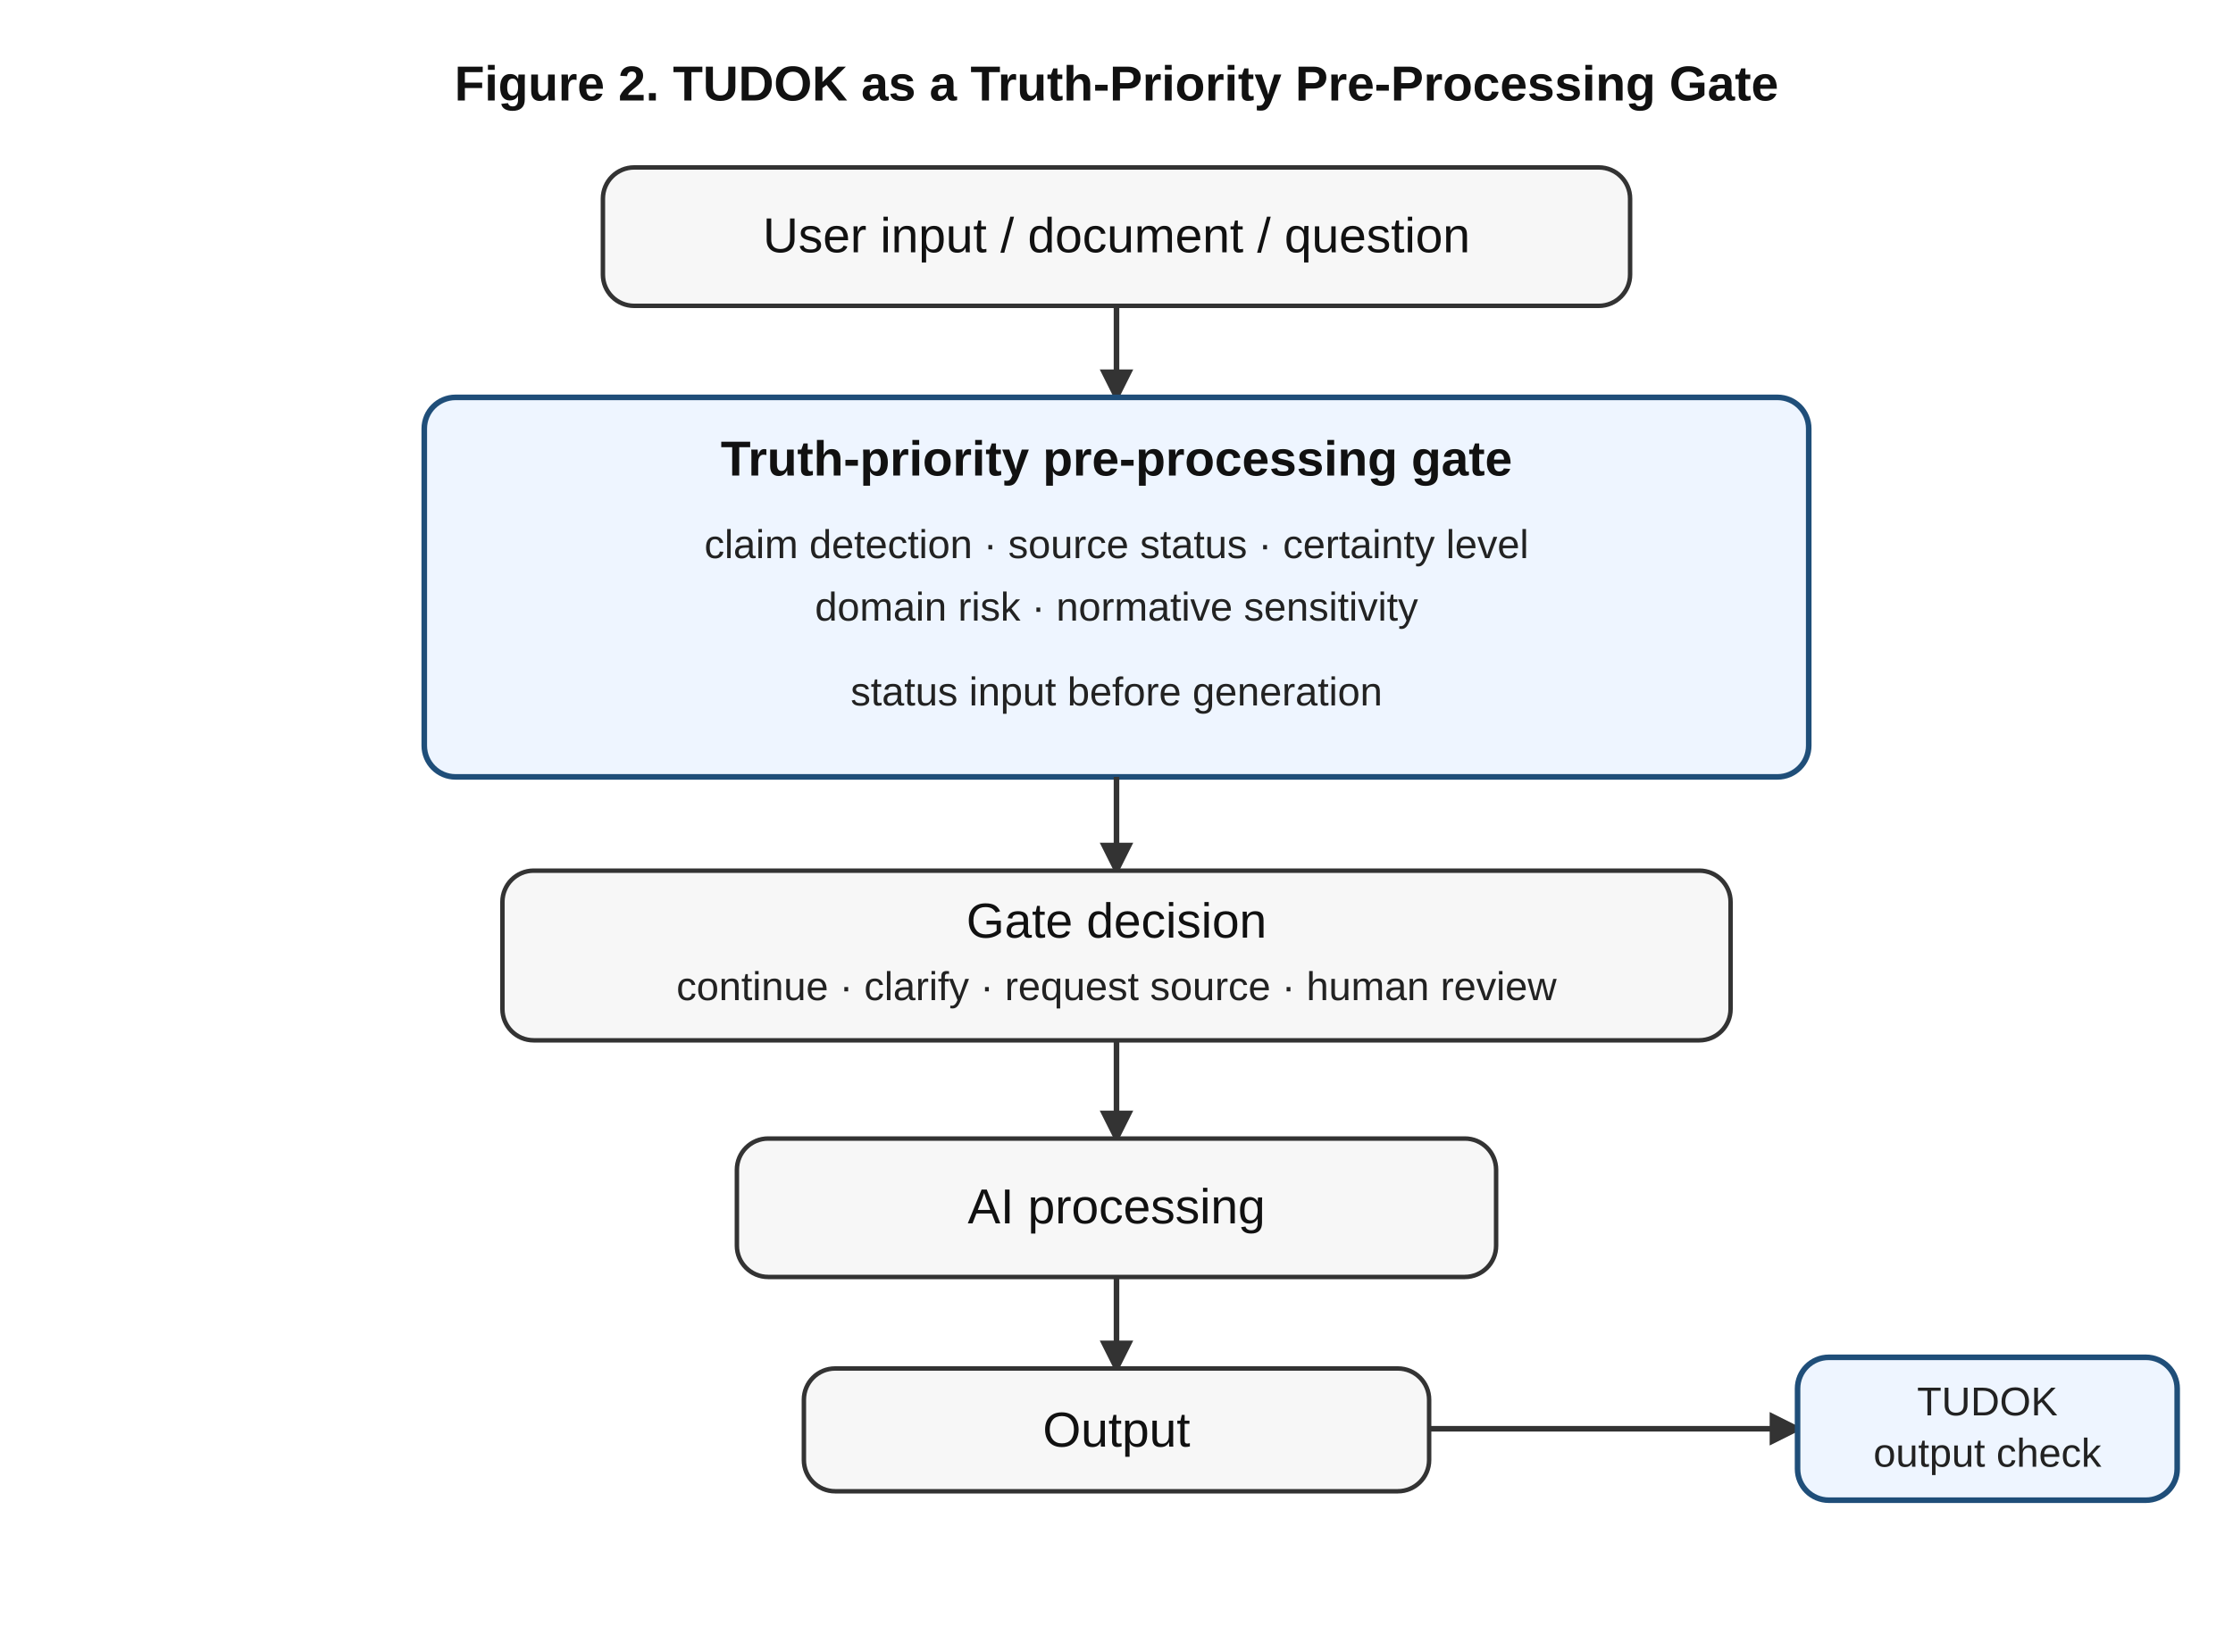
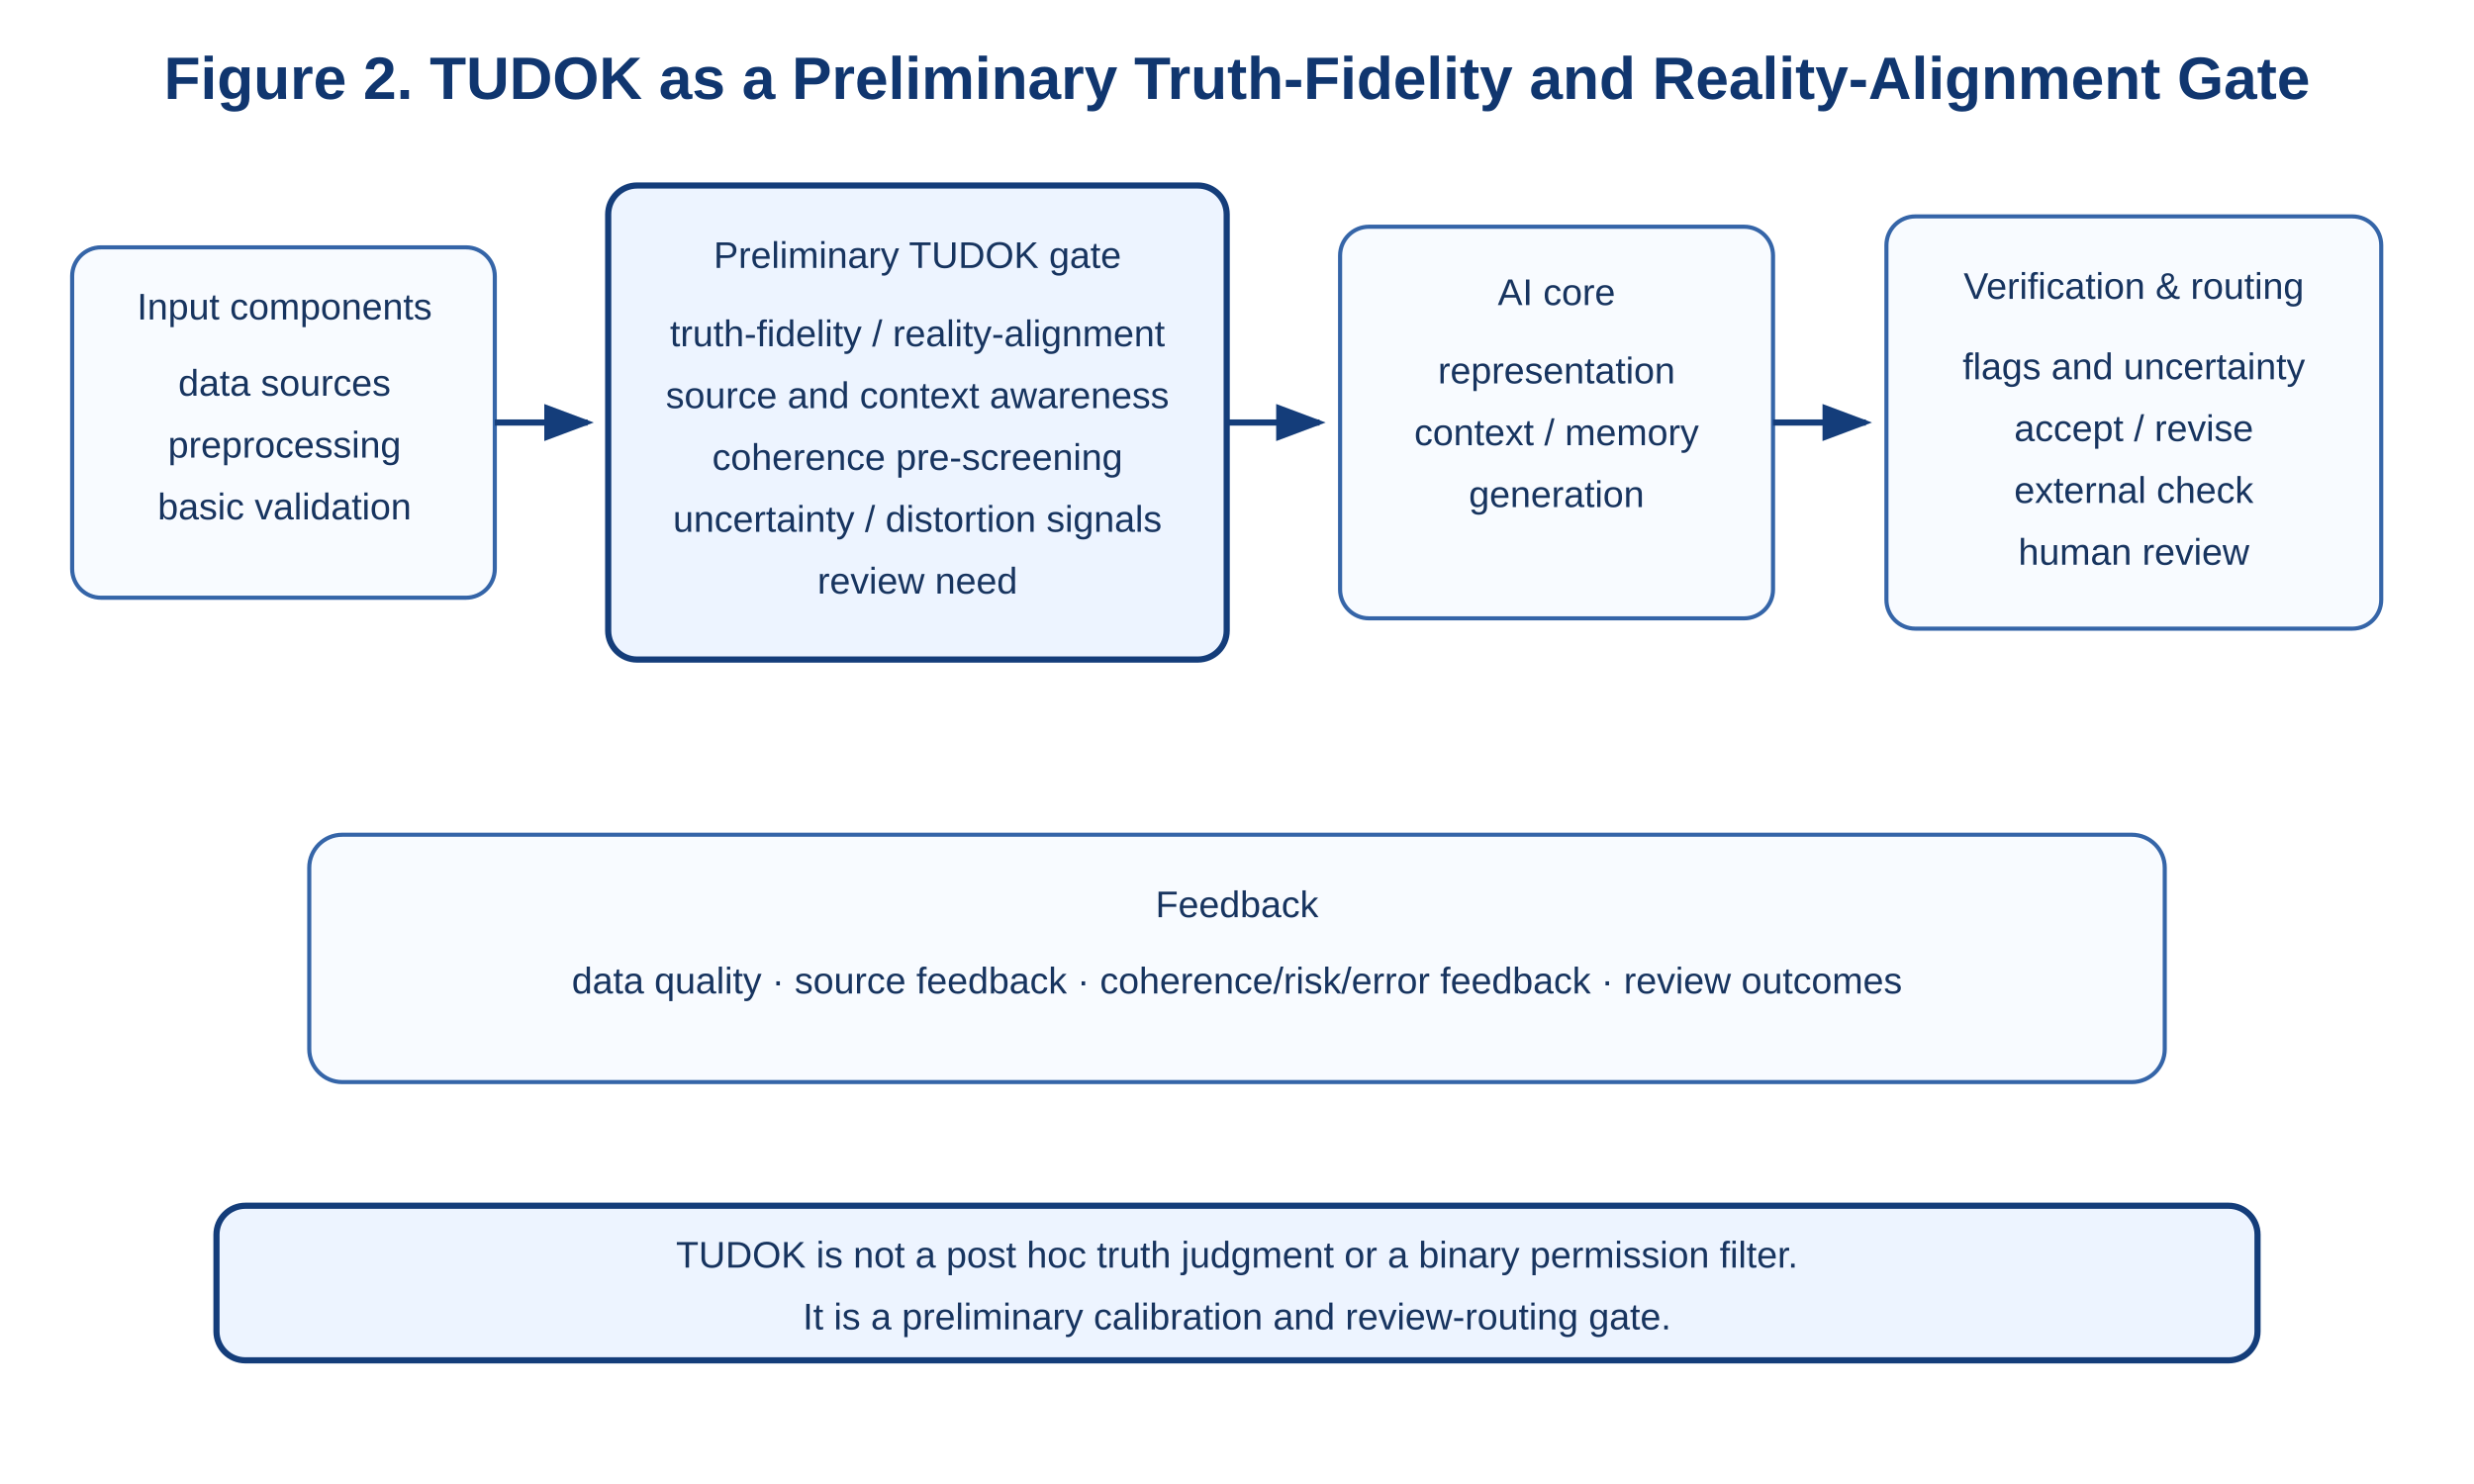
- <svg xmlns="http://www.w3.org/2000/svg" width="1000" height="740" viewBox="0 0 1000 740" role="img" aria-labelledby="title desc">
+ <svg xmlns="http://www.w3.org/2000/svg" width="1200" height="720" viewBox="0 0 1200 720" role="img" aria-labelledby="title desc">
  <defs>
-     <marker id="arrow" markerWidth="10" markerHeight="10" refX="5" refY="3" orient="auto" markerUnits="strokeWidth">
-       <path d="M0,0 L0,6 L6,3 z" fill="#333333" />
+     <marker id="a" markerWidth="10" markerHeight="10" refX="7" refY="3" orient="auto">
+       <path d="M0,0 L0,6 L8,3 z" fill="#143d7a" />
    </marker>
-     <style>
-       .box { fill:#f7f7f7; stroke:#333333; stroke-width:2; rx:14; }
-       .gate { fill:#eef5ff; stroke:#1f4e79; stroke-width:2.5; rx:14; }
-       .text { font-family:Arial, sans-serif; font-size:22px; fill:#111111; text-anchor:middle; }
-       .small { font-family:Arial, sans-serif; font-size:18px; fill:#222222; text-anchor:middle; }
-       .line { stroke:#333333; stroke-width:2.5; marker-end:url(#arrow); }
-     </style>
+     <style>.h{font:700 29px Arial;fill:#10366f}.s{font:18px Arial;fill:#17345f}.b{fill:#f8fbff;stroke:#3565a8;stroke-width:2}.c{fill:#edf4ff;stroke:#143d7a;stroke-width:3}.l{stroke:#143d7a;stroke-width:3;marker-end:url(#a)}</style>
  </defs>
-   <text x="500" y="45" class="text" font-weight="700">Figure 2. TUDOK as a Truth-Priority Pre-Processing Gate</text>
-   <rect x="270" y="75" width="460" height="62" class="box" />
-   <text x="500" y="113" class="text">User input / document / question</text>
-   <line x1="500" y1="137" x2="500" y2="178" class="line" />
-   <rect x="190" y="178" width="620" height="170" class="gate" />
-   <text x="500" y="213" class="text" font-weight="700">Truth-priority pre-processing gate</text>
-   <text x="500" y="250" class="small">claim detection · source status · certainty level</text>
-   <text x="500" y="278" class="small">domain risk · normative sensitivity</text>
-   <text x="500" y="316" class="small">status input before generation</text>
-   <line x1="500" y1="348" x2="500" y2="390" class="line" />
-   <rect x="225" y="390" width="550" height="76" class="box" />
-   <text x="500" y="420" class="text">Gate decision</text>
-   <text x="500" y="448" class="small">continue · clarify · request source · human review</text>
-   <line x1="500" y1="466" x2="500" y2="510" class="line" />
-   <rect x="330" y="510" width="340" height="62" class="box" />
-   <text x="500" y="548" class="text">AI processing</text>
-   <line x1="500" y1="572" x2="500" y2="613" class="line" />
-   <rect x="360" y="613" width="280" height="55" class="box" />
-   <text x="500" y="648" class="text">Output</text>
-   <line x1="640" y1="640" x2="805" y2="640" class="line" />
-   <rect x="805" y="608" width="170" height="64" class="gate" />
-   <text x="890" y="634" class="small">TUDOK</text>
-   <text x="890" y="657" class="small">output check</text>
+   <text x="600" y="48" text-anchor="middle" class="h">Figure 2. TUDOK as a Preliminary Truth-Fidelity and Reality-Alignment Gate</text>
+   <rect x="35" y="120" width="205" height="170" rx="14" class="b" />
+   <text x="138" y="155" text-anchor="middle" class="s" font-weight="700">Input components</text>
+   <text x="138" y="192" text-anchor="middle" class="s">data sources</text>
+   <text x="138" y="222" text-anchor="middle" class="s">preprocessing</text>
+   <text x="138" y="252" text-anchor="middle" class="s">basic validation</text>
+   <line x1="240" y1="205" x2="285" y2="205" class="l" />
+   <rect x="295" y="90" width="300" height="230" rx="14" class="c" />
+   <text x="445" y="130" text-anchor="middle" class="s" font-weight="700">Preliminary TUDOK gate</text>
+   <text x="445" y="168" text-anchor="middle" class="s">truth-fidelity / reality-alignment</text>
+   <text x="445" y="198" text-anchor="middle" class="s">source and context awareness</text>
+   <text x="445" y="228" text-anchor="middle" class="s">coherence pre-screening</text>
+   <text x="445" y="258" text-anchor="middle" class="s">uncertainty / distortion signals</text>
+   <text x="445" y="288" text-anchor="middle" class="s">review need</text>
+   <line x1="595" y1="205" x2="640" y2="205" class="l" />
+   <rect x="650" y="110" width="210" height="190" rx="14" class="b" />
+   <text x="755" y="148" text-anchor="middle" class="s" font-weight="700">AI core</text>
+   <text x="755" y="186" text-anchor="middle" class="s">representation</text>
+   <text x="755" y="216" text-anchor="middle" class="s">context / memory</text>
+   <text x="755" y="246" text-anchor="middle" class="s">generation</text>
+   <line x1="860" y1="205" x2="905" y2="205" class="l" />
+   <rect x="915" y="105" width="240" height="200" rx="14" class="b" />
+   <text x="1035" y="145" text-anchor="middle" class="s" font-weight="700">Verification &amp; routing</text>
+   <text x="1035" y="184" text-anchor="middle" class="s">flags and uncertainty</text>
+   <text x="1035" y="214" text-anchor="middle" class="s">accept / revise</text>
+   <text x="1035" y="244" text-anchor="middle" class="s">external check</text>
+   <text x="1035" y="274" text-anchor="middle" class="s">human review</text>
+   <rect x="150" y="405" width="900" height="120" rx="16" class="b" />
+   <text x="600" y="445" text-anchor="middle" class="s" font-weight="700">Feedback</text>
+   <text x="600" y="482" text-anchor="middle" class="s">data quality · source feedback · coherence/risk/error feedback · review outcomes</text>
+   <rect x="105" y="585" width="990" height="75" rx="14" class="c" />
+   <text x="600" y="615" text-anchor="middle" class="s">TUDOK is not a post hoc truth judgment or a binary permission filter.</text>
+   <text x="600" y="645" text-anchor="middle" class="s">It is a preliminary calibration and review-routing gate.</text>
</svg>
